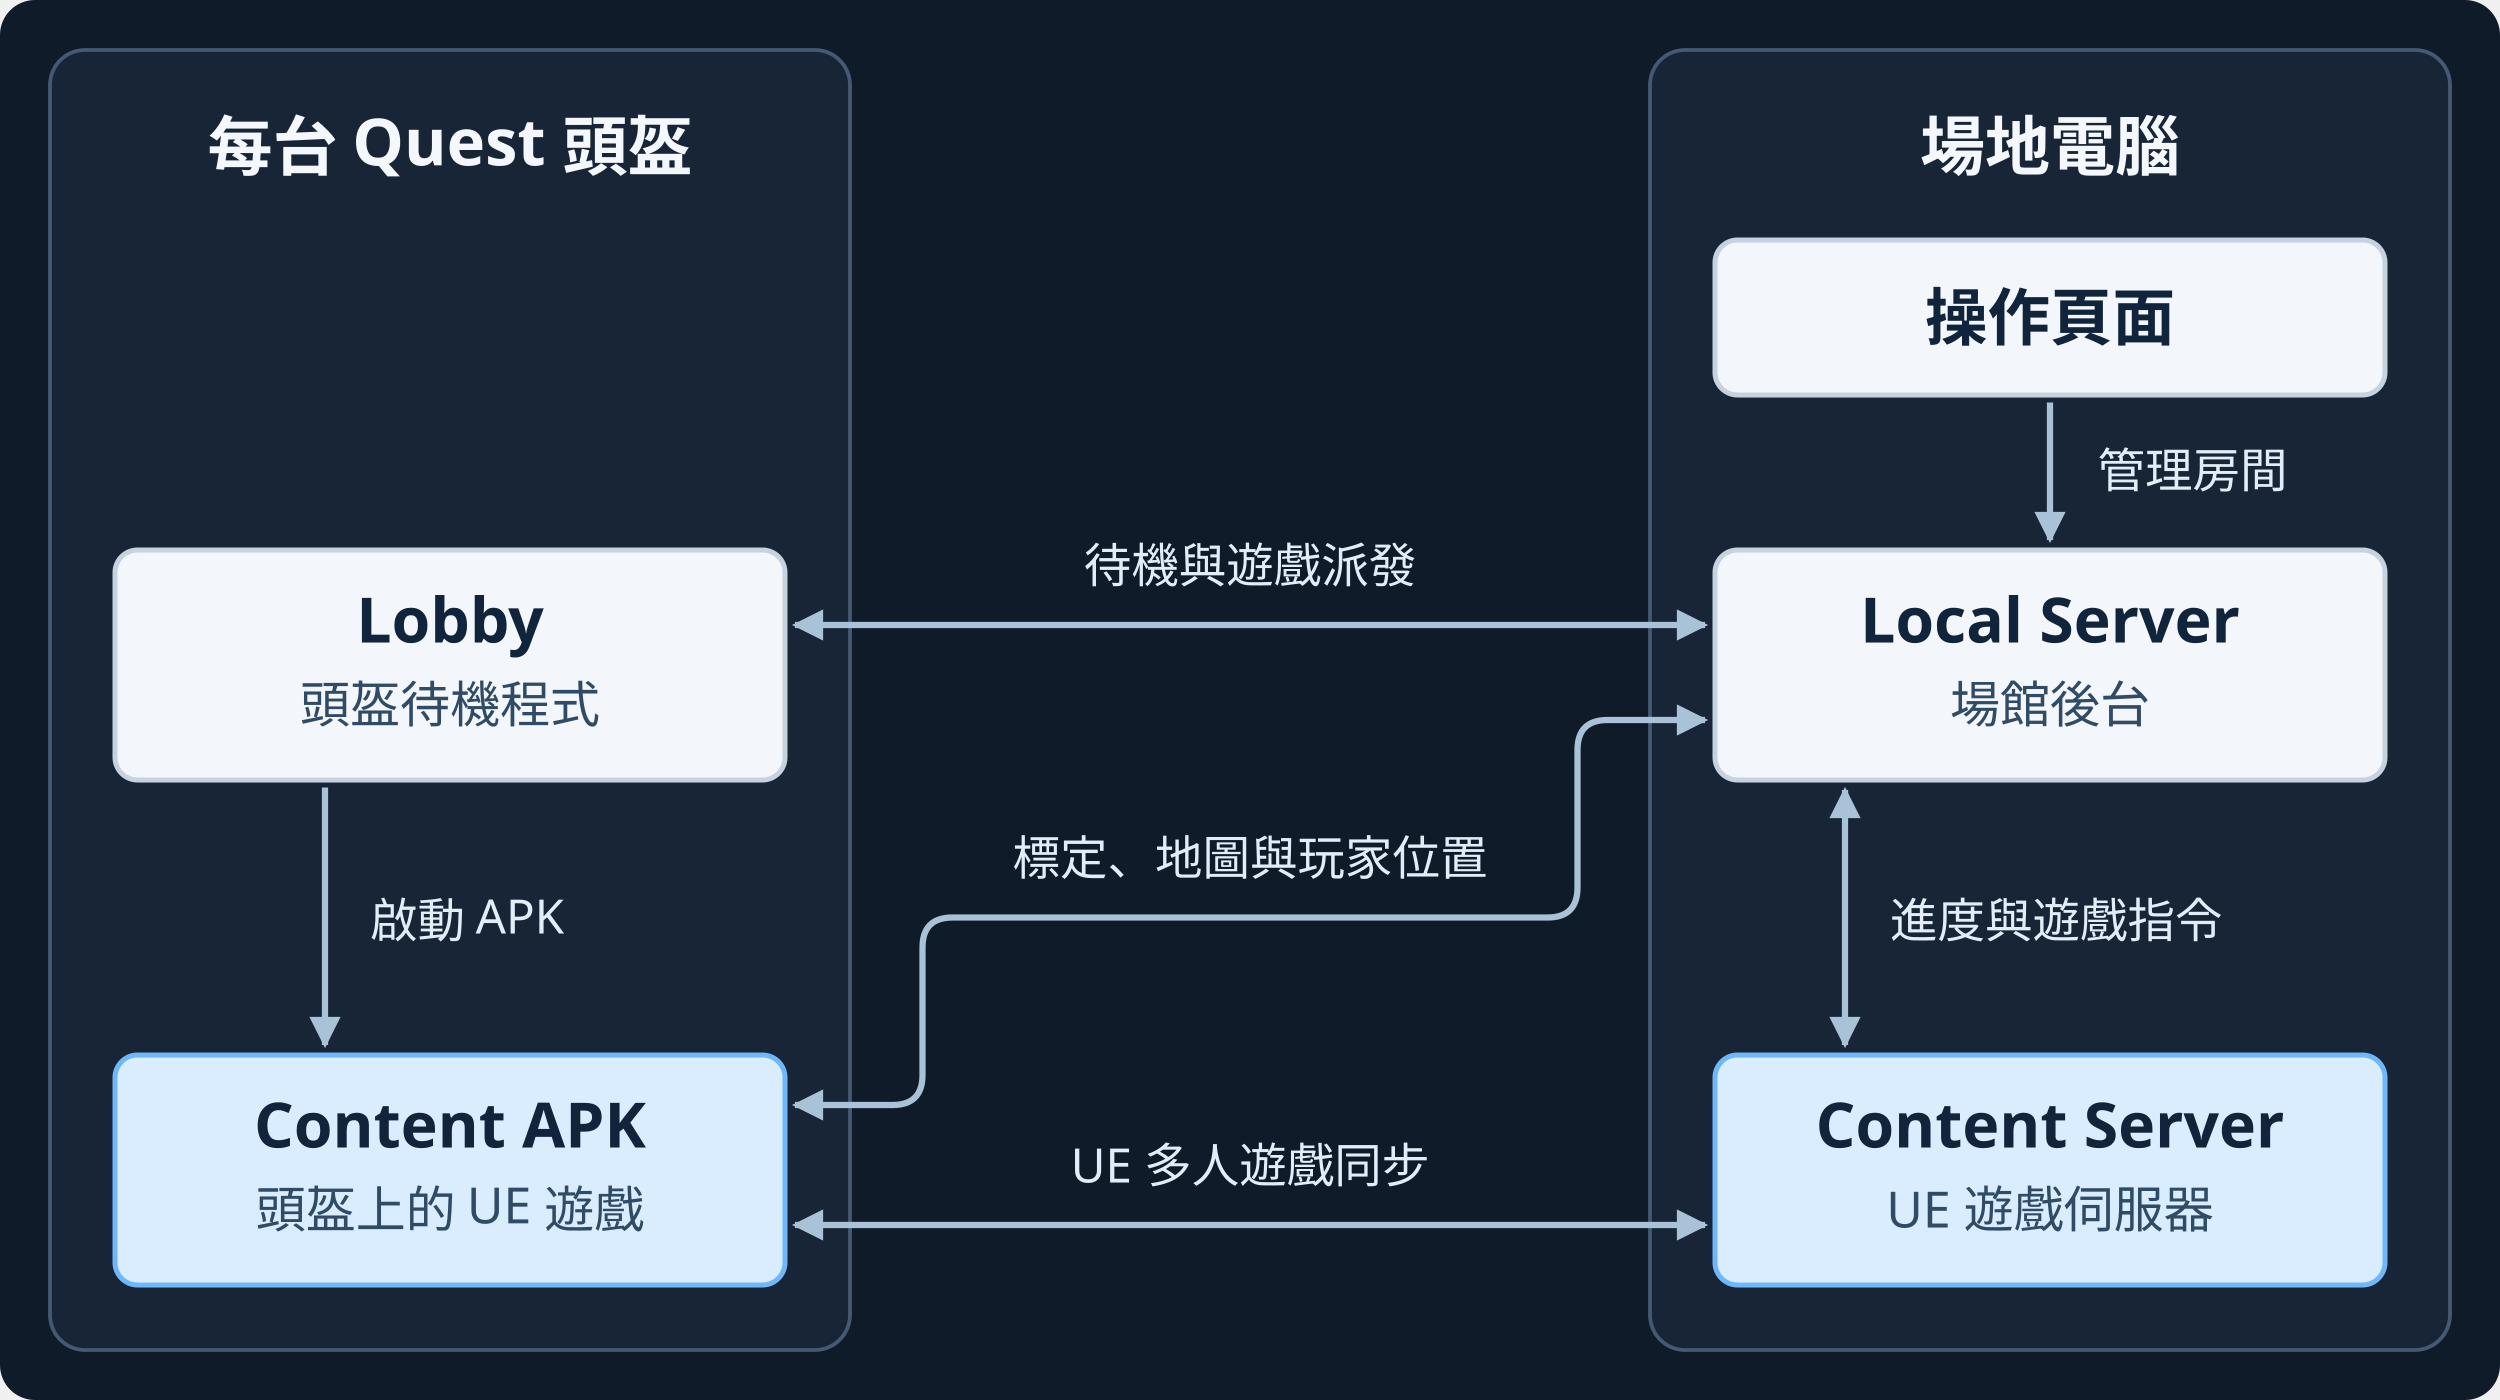
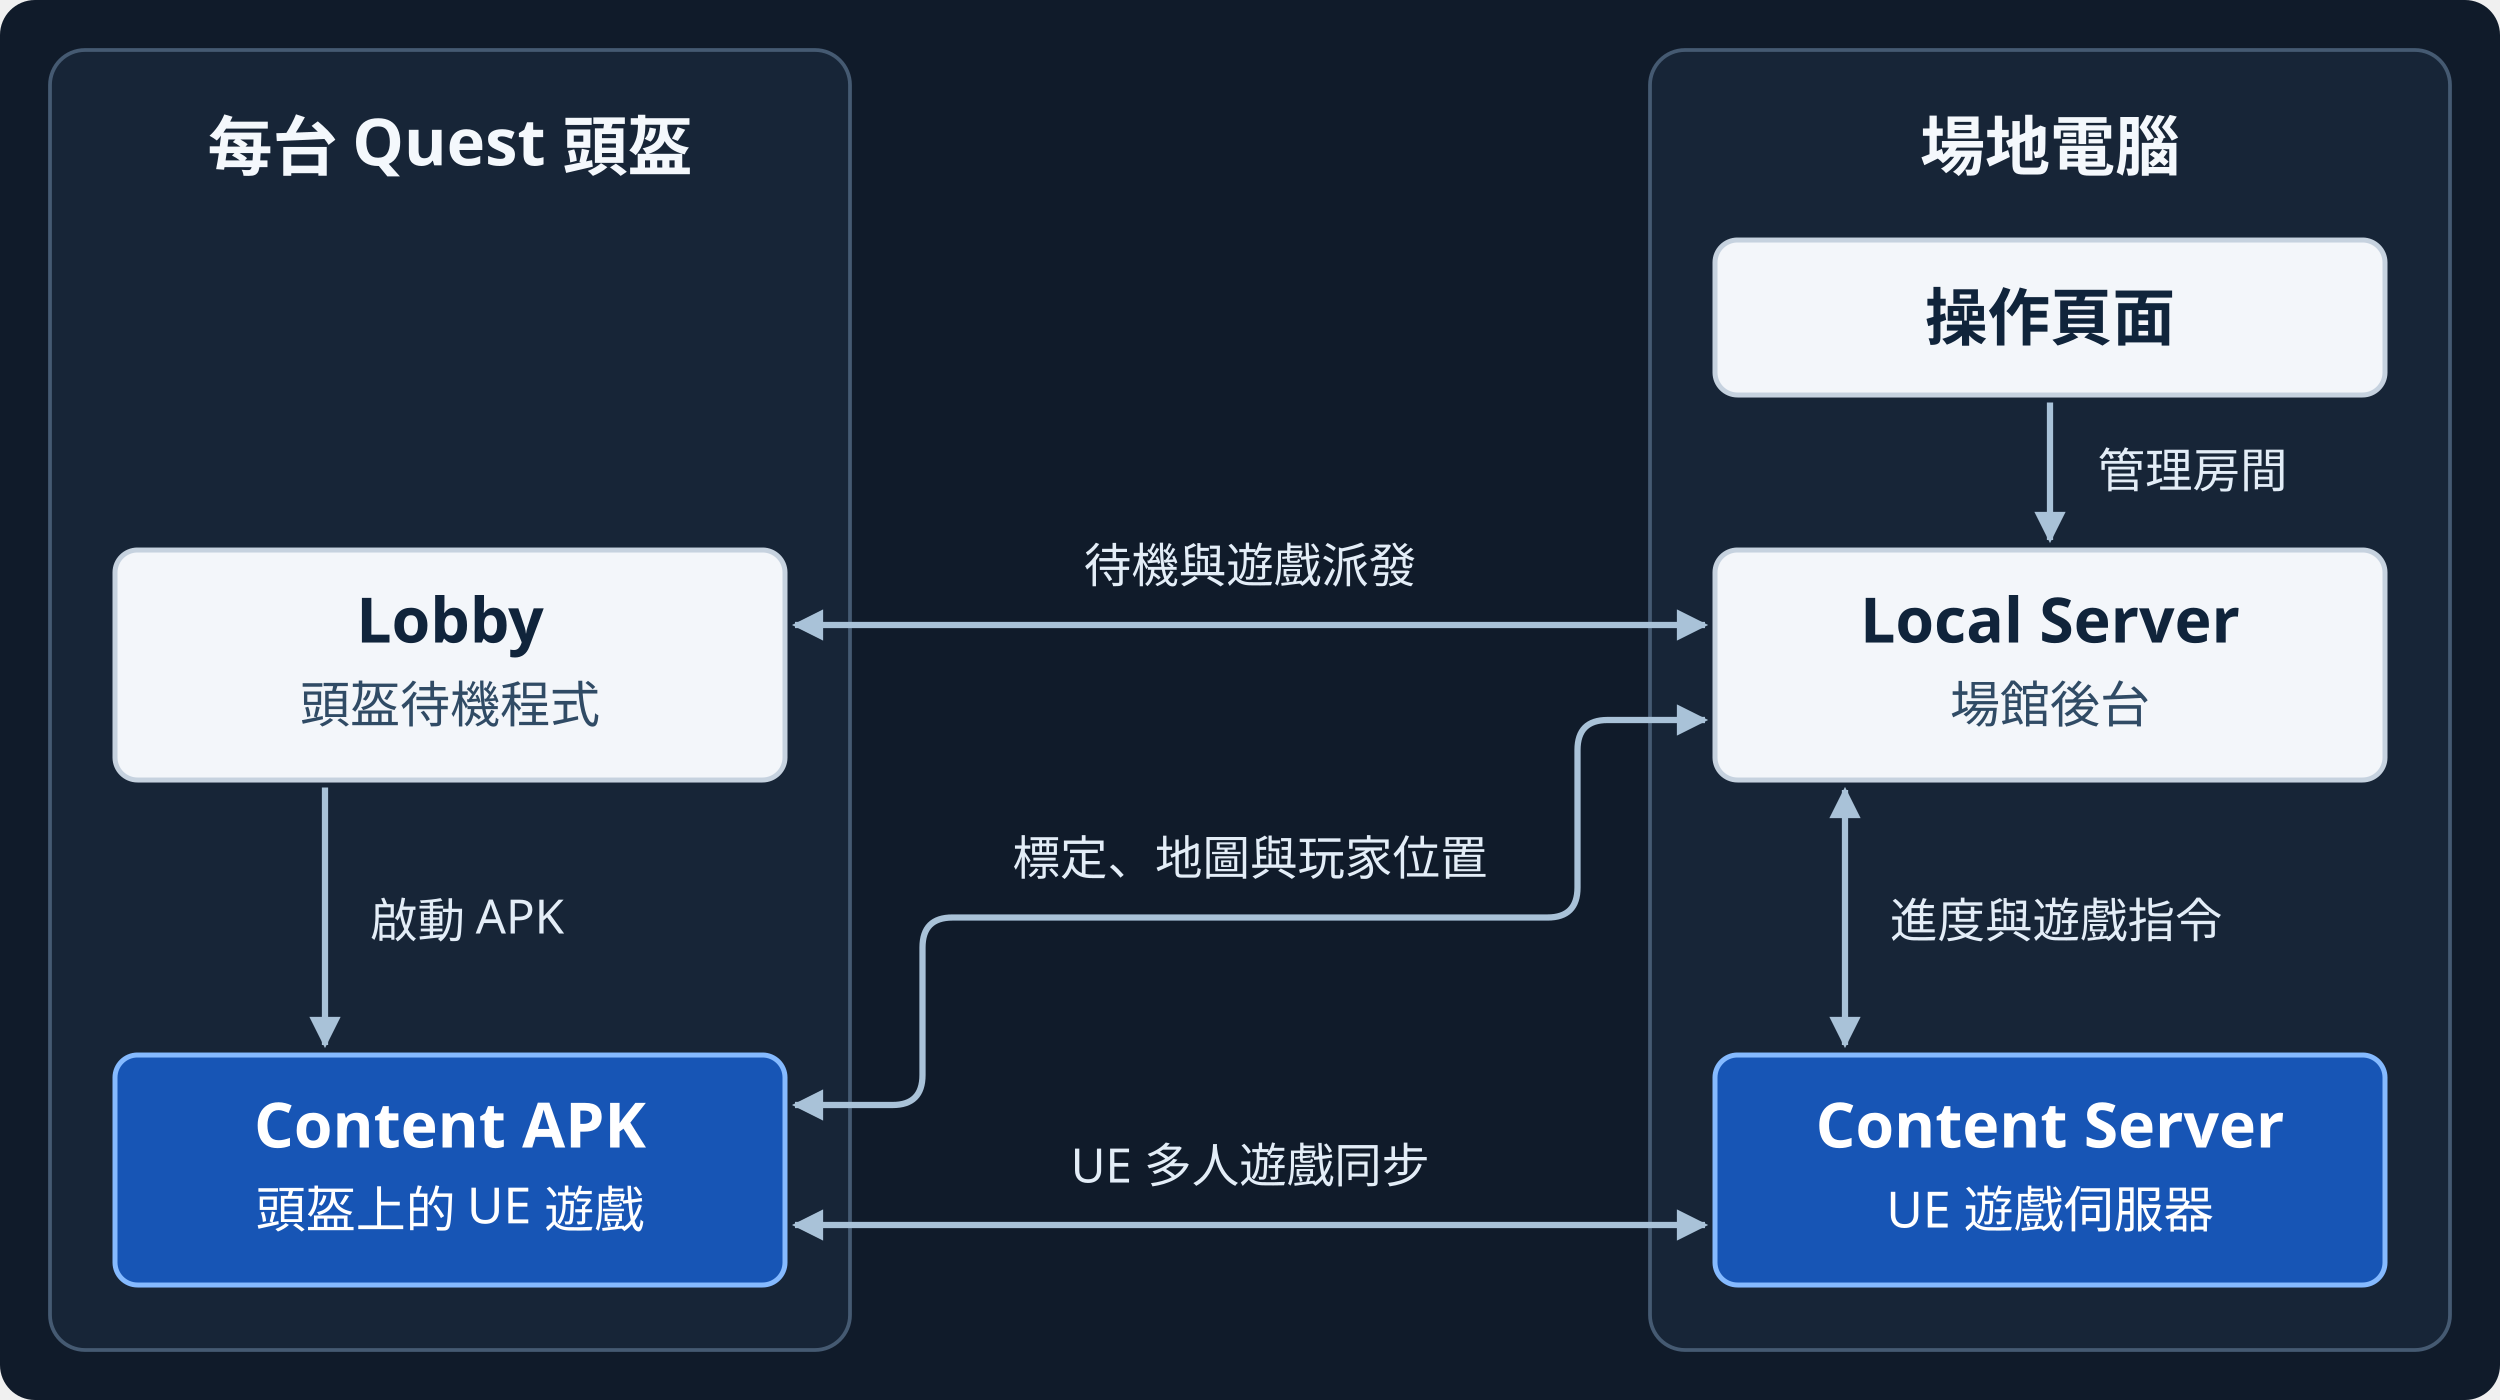
<svg xmlns="http://www.w3.org/2000/svg" width="1000" height="560" viewBox="0 0 1000 560" role="img" aria-labelledby="title desc">
  <style>
    text { font-family: "Segoe UI", "Microsoft JhengHei", "PingFang TC", sans-serif; }
    .group { fill: #172537; stroke: #455a72; stroke-width: 1.5; }
    .heading { fill: #f4f8fc; font-size: 26px; font-weight: 700; }
    .node { fill: #f3f6fa; stroke: #c6d2df; stroke-width: 2; }
-     .game { fill: #d9edff; stroke: #70b7fa; stroke-width: 2; }
+     .game { fill: #1755b5; stroke: #85baff; stroke-width: 2; }
    .name { fill: #10243b; font-size: 25px; font-weight: 700; }
    .role { fill: #304b65; font-size: 20px; }
+     .on-game { fill: #fff; }
    .label { fill: #e3edf7; font-size: 19px; }
    .wire { fill: none; stroke: #a9c2d8; stroke-width: 2.5; marker-end: url(#arrow); }
    .two { marker-start: url(#arrow); }
  </style>
  <defs>
    <marker id="arrow" viewBox="0 0 10 10" refX="9" refY="5" markerWidth="5" markerHeight="5" orient="auto-start-reverse">
      <path d="M0 0 L10 5 L0 10 Z" fill="#a9c2d8" />
    </marker>
  </defs>
  <rect width="1000" height="560" rx="14" fill="#101b2a" />
  <rect class="group" x="20" y="20" width="320" height="520" rx="14" />
  <rect class="group" x="660" y="20" width="320" height="520" rx="14" />
  <g text-anchor="middle">
    <text class="heading" x="180" y="68">每台 Quest 頭盔</text>
    <text class="heading" x="820" y="68">場地電腦</text>
    <rect class="node" x="686" y="96" width="268" height="62" rx="9" />
    <text class="name" x="820" y="136">操作頁面</text>
    <rect class="node" x="46" y="220" width="268" height="92" rx="9" />
    <text class="name" x="180" y="257">Lobby</text>
    <text class="role" x="180" y="289">頭盔待機程式</text>
    <rect class="node" x="686" y="220" width="268" height="92" rx="9" />
    <text class="name" x="820" y="257">Local Server</text>
    <text class="role" x="820" y="289">場館後台</text>
    <rect class="game" x="46" y="422" width="268" height="92" rx="9" />
-     <text class="name" x="180" y="459">Content APK</text>
-     <text class="role" x="180" y="491">頭盔上的 UE 遊戲</text>
+     <text class="name on-game" x="180" y="459">Content APK</text>
+     <text class="role on-game" x="180" y="491">頭盔上的 UE 遊戲</text>
    <rect class="game" x="686" y="422" width="268" height="92" rx="9" />
-     <text class="name" x="820" y="459">Content Server</text>
-     <text class="role" x="820" y="491">UE 遊戲伺服器</text>
+     <text class="name on-game" x="820" y="459">Content Server</text>
+     <text class="role on-game" x="820" y="491">UE 遊戲伺服器</text>
  </g>
  <path class="wire" d="M820 161 V216" />
  <text class="label" x="839" y="195">管理房間</text>
  <path class="wire" d="M130 315 V418" />
  <text class="label" x="148" y="375">啟動 APK</text>
  <path class="wire two" d="M738 316 V418" />
  <text class="label" x="756" y="375">進度與遊戲指令</text>
  <g text-anchor="middle">
    <path class="wire two" d="M318 250 H682" />
    <text class="label" x="500" y="233">待機與遊戲派發</text>
    <path class="wire two" d="M318 442 H357 Q369 442 369 430 V379 Q369 367 381 367 H619 Q631 367 631 355 V300 Q631 288 643 288 H682" />
    <text class="label" x="500" y="350">標定、地圖與玩家位置</text>
    <path class="wire two" d="M318 490 H682" />
    <text class="label" x="500" y="473">UE 多人遊戲同步</text>
  </g>
</svg>
